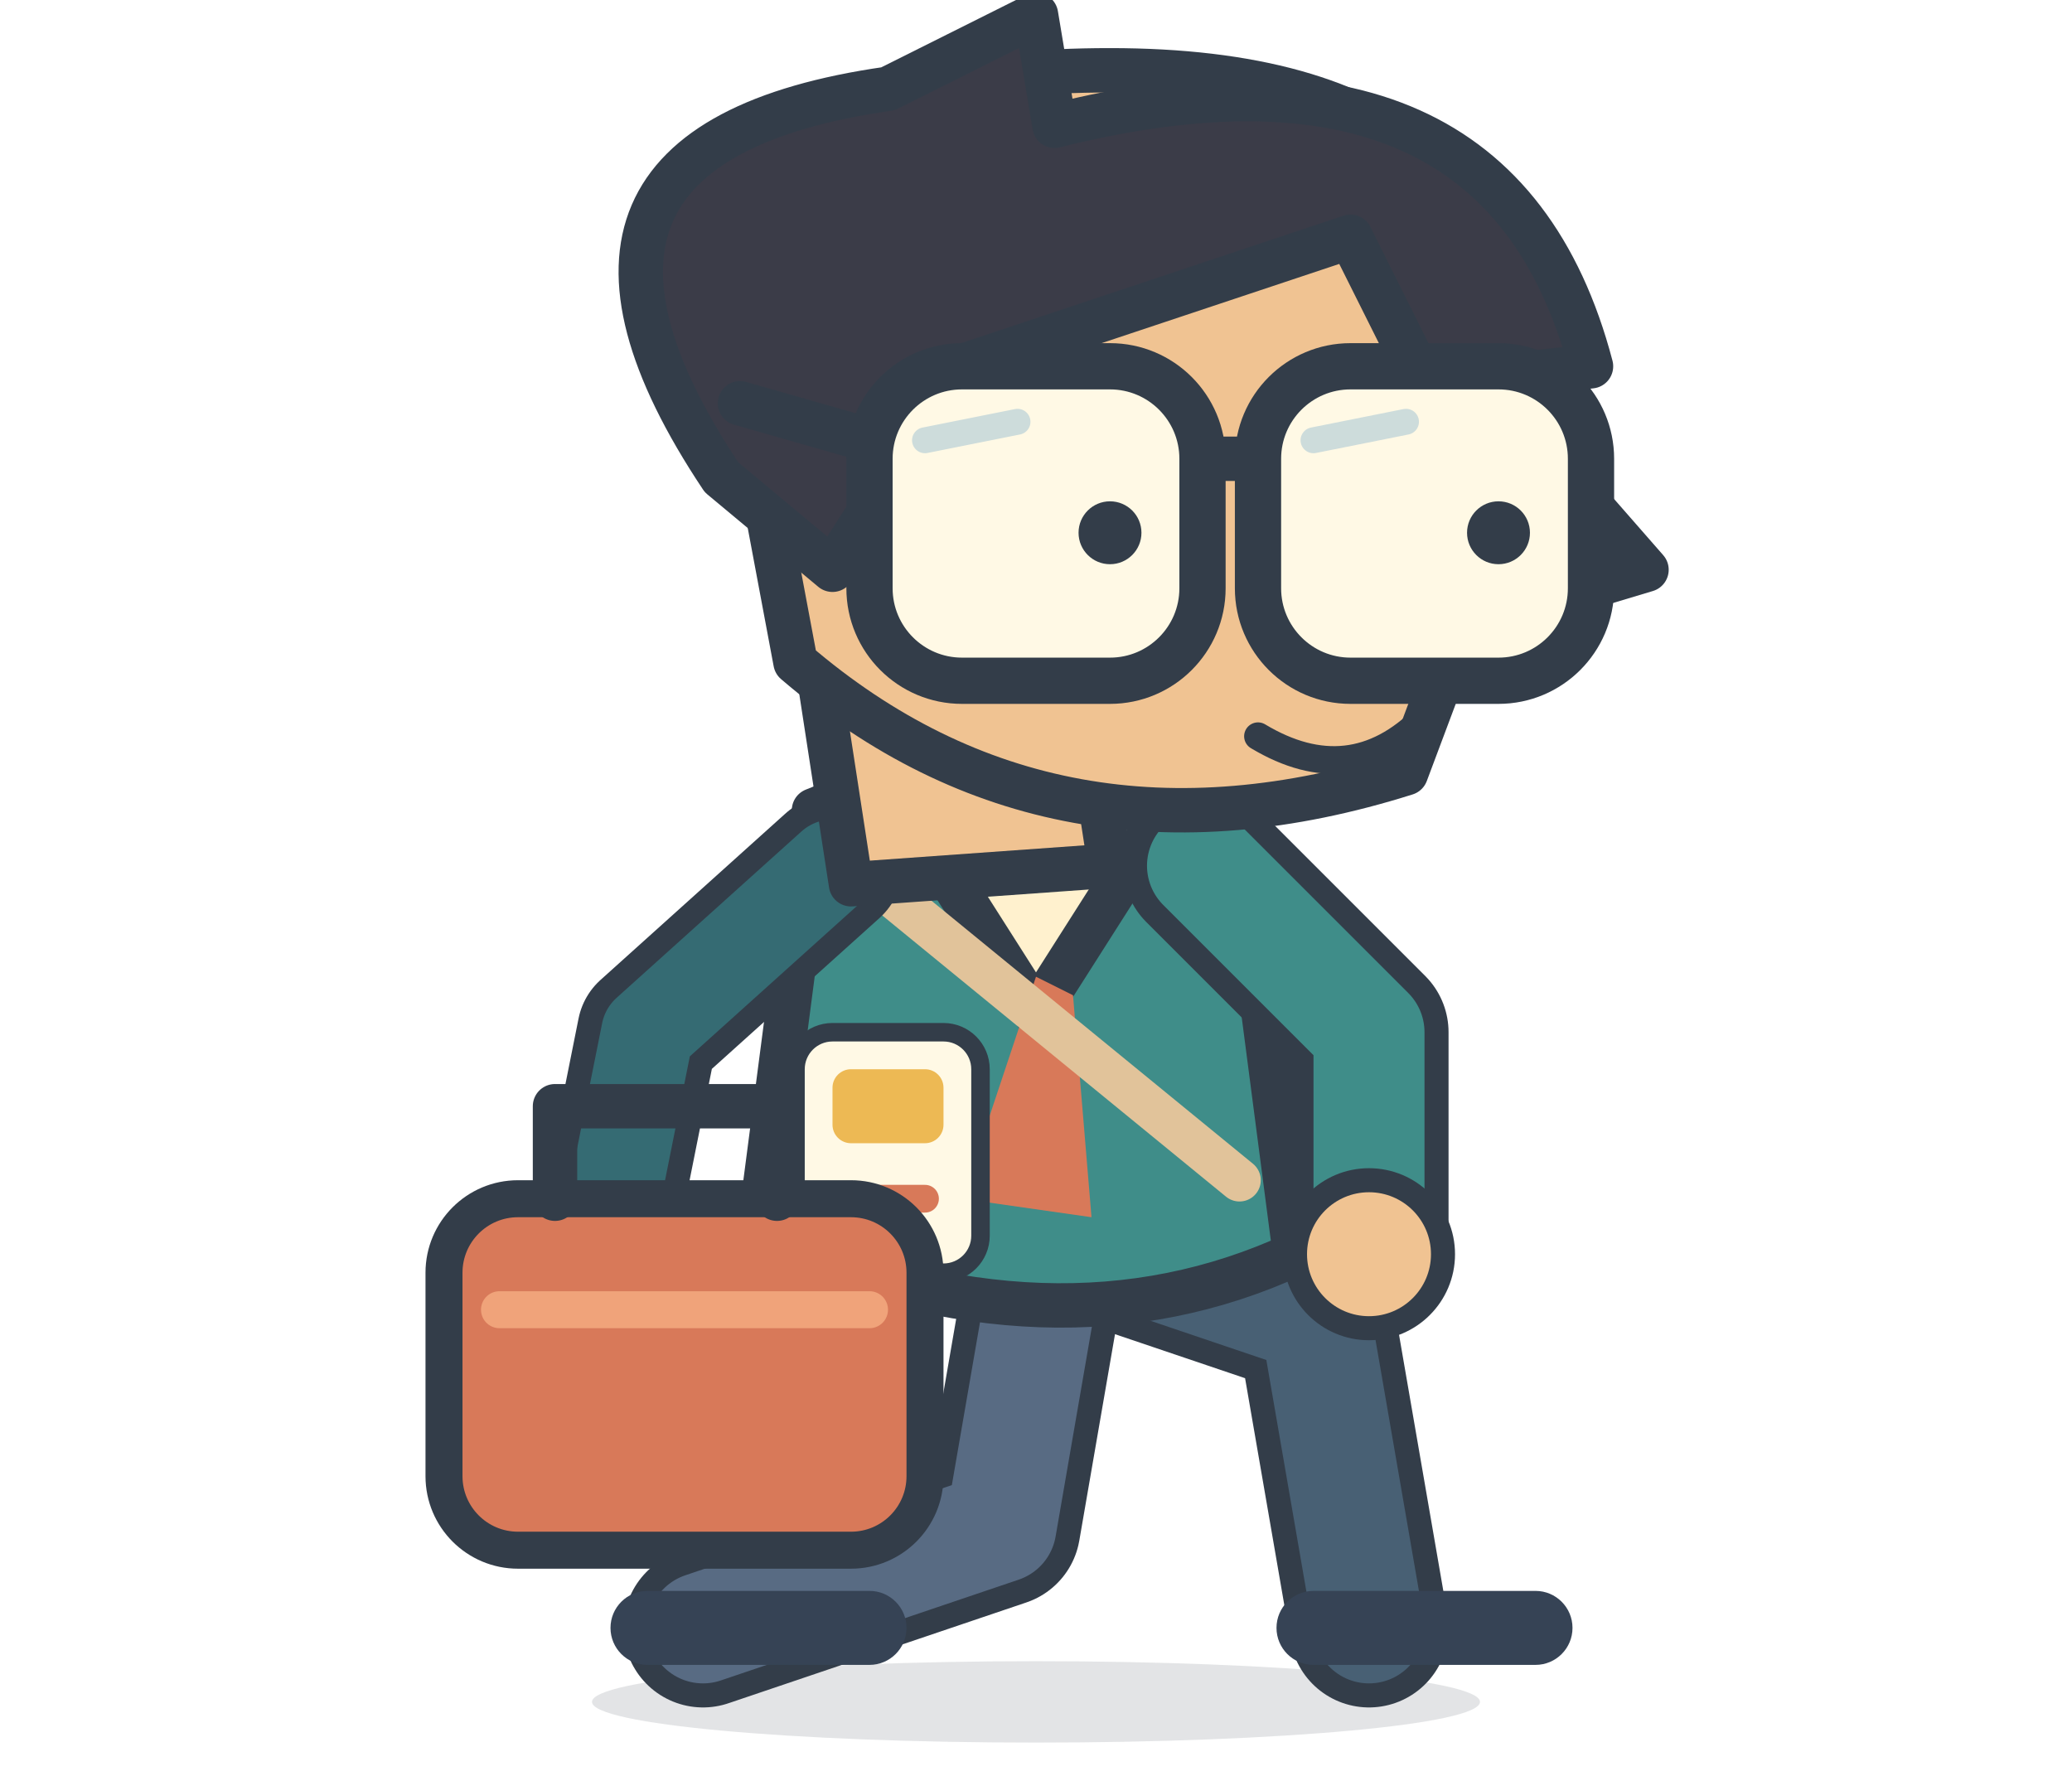
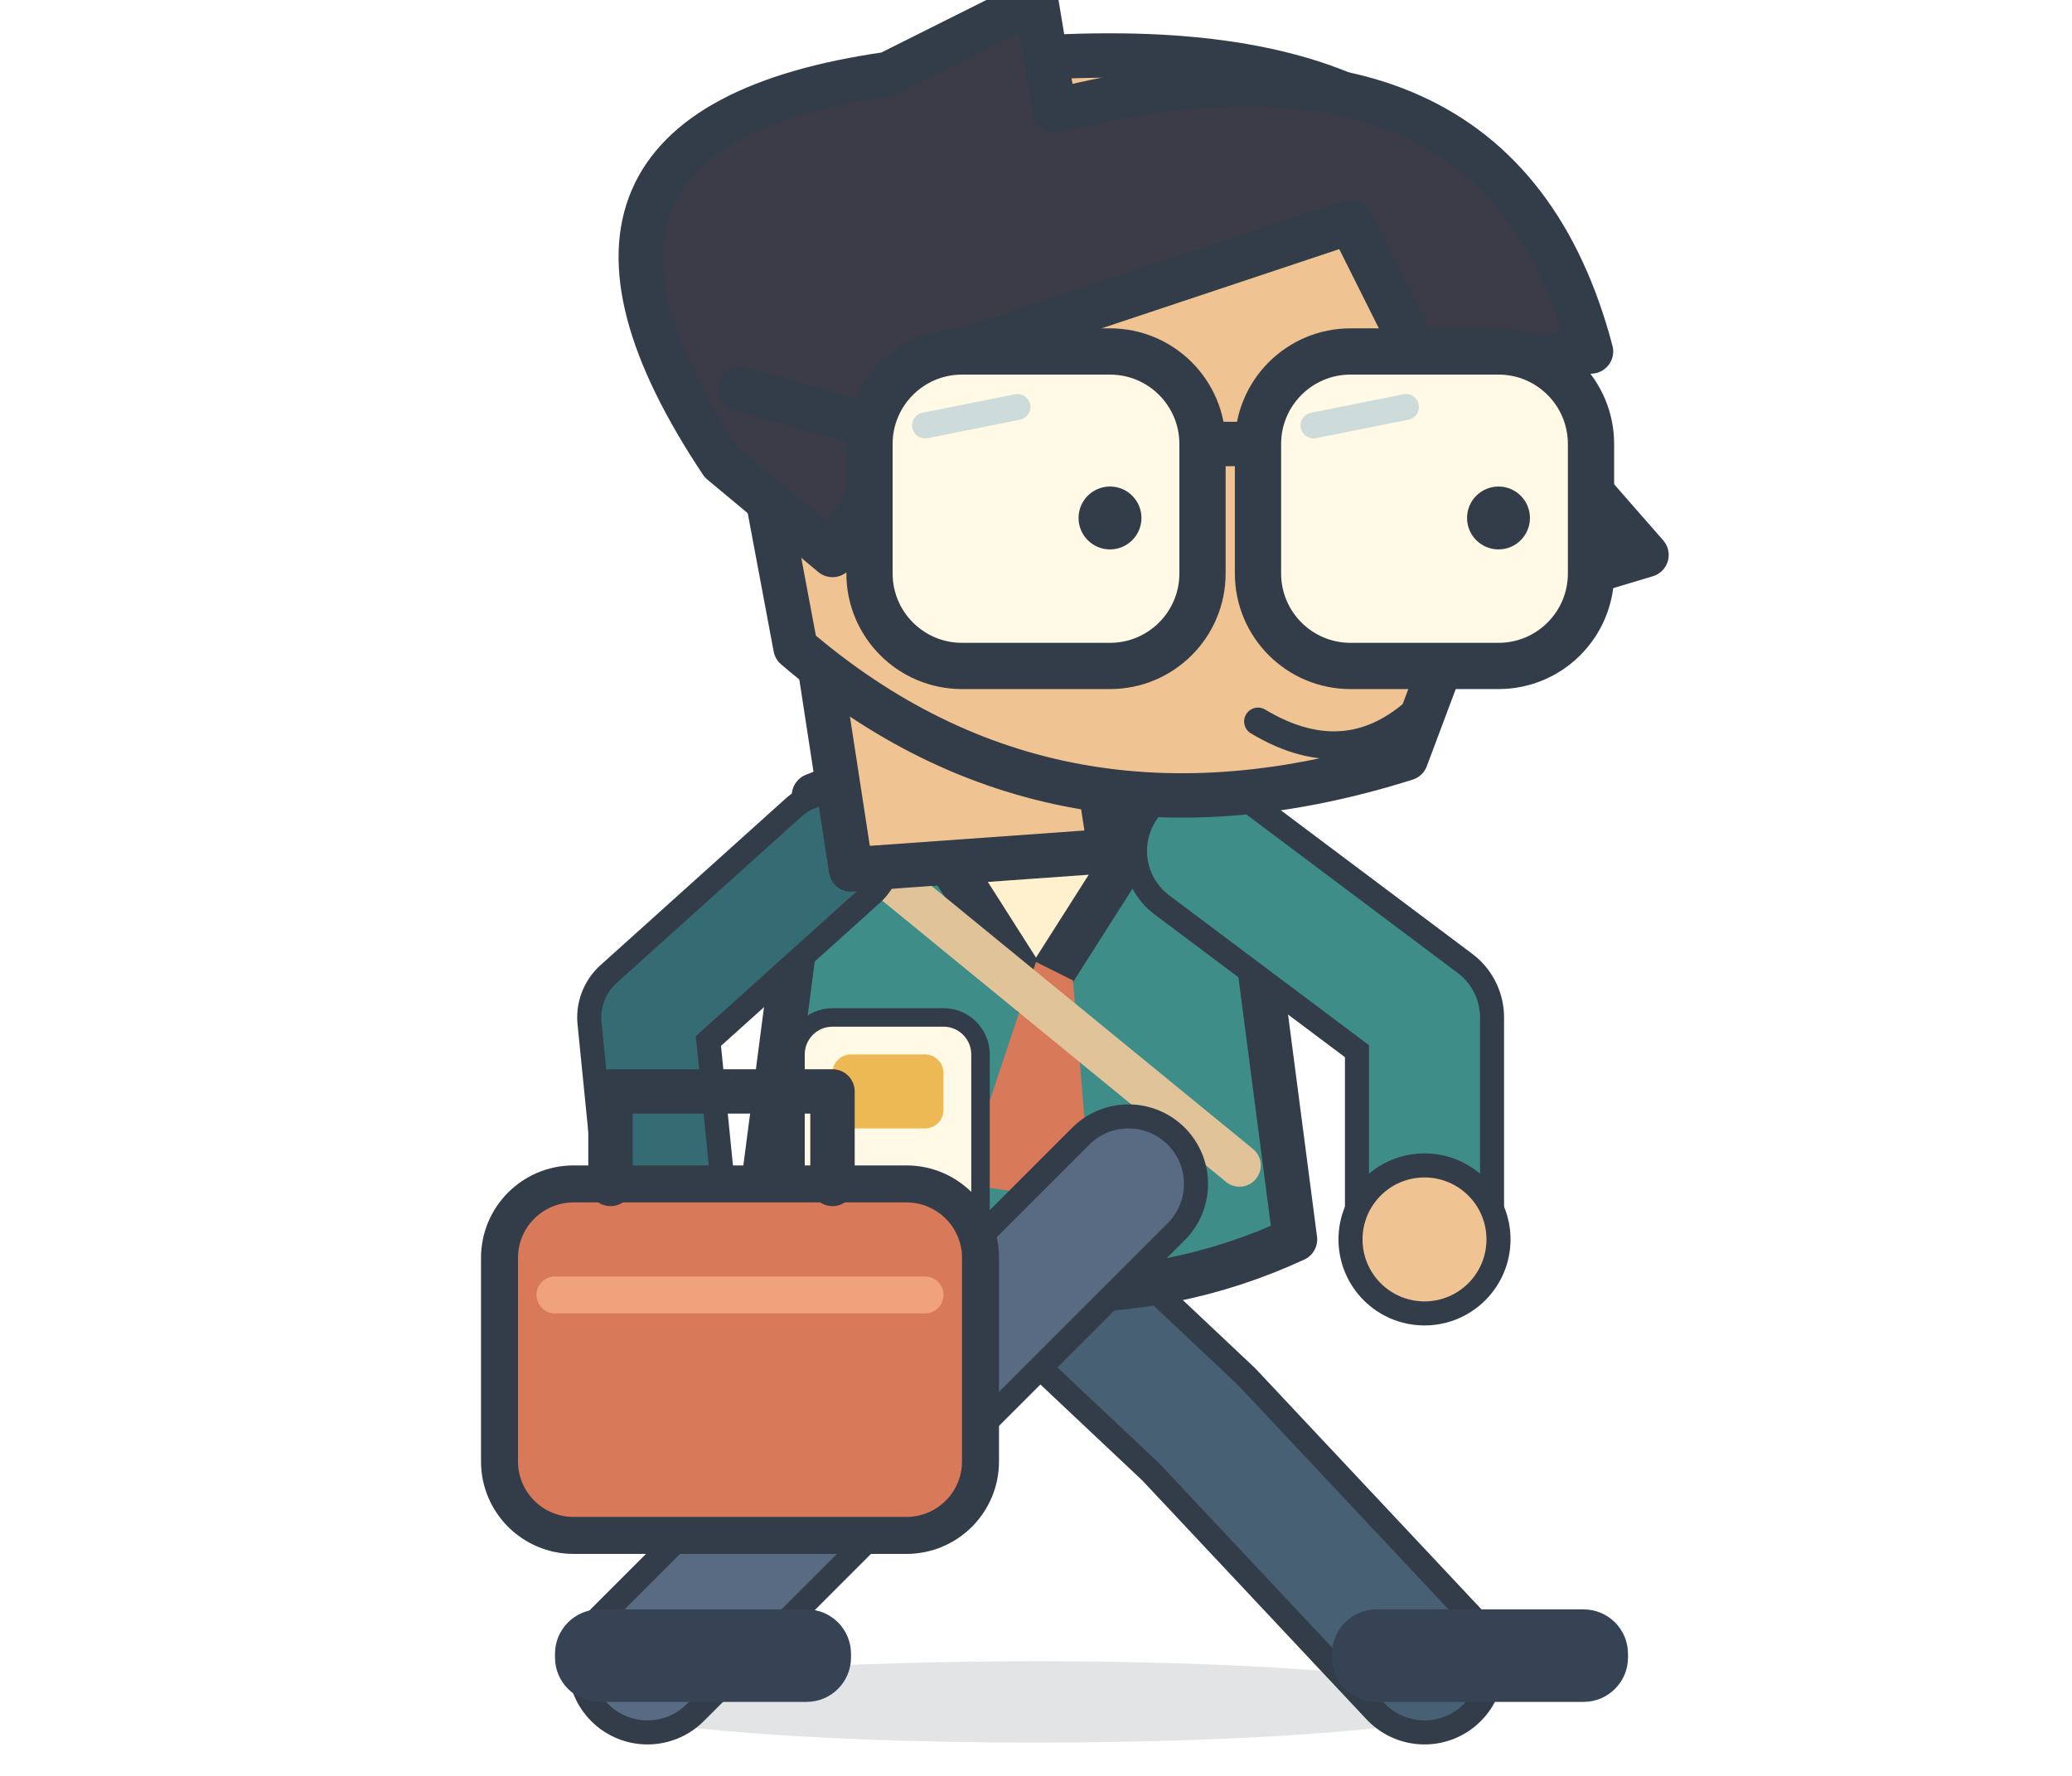
<svg xmlns="http://www.w3.org/2000/svg" width="112" height="96" viewBox="0 0 112 96">
  <ellipse cx="56" cy="92" rx="24" ry="2.2" fill="#333d49" opacity=".14" />
-   <path d="M55 65.8L71.103 71.249L74 88" fill="none" stroke="#333d49" stroke-width="8.6" stroke-linejoin="round" stroke-linecap="round" />
-   <path d="M55 65.8L71.103 71.249L74 88" fill="none" stroke="#486074" stroke-width="6" stroke-linejoin="round" stroke-linecap="round" />
-   <rect x="69" y="86" width="16" height="4" rx="2" fill="#364355" />
-   <path d="M57 65.8L54.103 82.551L38 88" fill="none" stroke="#333d49" stroke-width="8.6" stroke-linejoin="round" stroke-linecap="round" />
-   <path d="M57 65.8L54.103 82.551L38 88" fill="none" stroke="#586b83" stroke-width="6" stroke-linejoin="round" stroke-linecap="round" />
-   <rect x="33" y="86" width="16" height="4" rx="2" fill="#364355" />
-   <g transform="translate(0 0.8)">
-     <path d="M44 43q12-5 23 1l3 23q-13 6-29-1Z" fill="#3f8d89" stroke="#333d49" stroke-width="2.4" stroke-linejoin="round" stroke-linecap="round" />
-     <path d="m49 43 7 11 7-11" fill="#fff1ce" stroke="#333d49" stroke-width="2.4" stroke-linejoin="round" stroke-linecap="round" />
-     <path d="m56 52-4 12 7 1-1-12" fill="#d87959" />
-     <path d="m45 45 22 18" fill="none" stroke="#e1c39a" stroke-width="2.3" stroke-linejoin="round" stroke-linecap="round" />
-     <rect x="43" y="55" width="10" height="13" rx="2" fill="#fff9e5" stroke="#333d49" stroke-width="1" />
-     <rect x="45" y="57" width="6" height="4" rx="1" fill="#edb954" />
-     <path d="M46 64h4" fill="none" stroke="#d87959" stroke-width="1.5" stroke-linejoin="round" stroke-linecap="round" />
-     <path d="M65 46L74 55L74 67" fill="none" stroke="#333d49" stroke-width="8.6" stroke-linejoin="round" stroke-linecap="round" />
-     <path d="M65 46L74 55L74 67" fill="none" stroke="#3f8d89" stroke-width="6" stroke-linejoin="round" stroke-linecap="round" />
-     <circle cx="74" cy="67" r="4" fill="#f0c392" stroke="#333d49" stroke-width="1.3" />
-     <path d="M45 46L35 55L33 65" fill="none" stroke="#333d49" stroke-width="7.6" stroke-linejoin="round" stroke-linecap="round" />
-     <path d="M45 46L35 55L33 65" fill="none" stroke="#356b73" stroke-width="5" stroke-linejoin="round" stroke-linecap="round" />
-     <rect x="24" y="64" width="26" height="19" rx="4" fill="#d87959" stroke="#333d49" stroke-width="2" />
-     <path d="M30 64v-5h12v5" fill="none" stroke="#333d49" stroke-width="2.4" stroke-linejoin="round" stroke-linecap="round" />
-     <path d="M27 70h20" fill="none" stroke="#f0a37a" stroke-width="2" stroke-linejoin="round" stroke-linecap="round" />
-     <path d="M44 34 58 33l2 13-14 1Z" fill="#f0c392" stroke="#333d49" stroke-width="2.4" stroke-linejoin="round" stroke-linecap="round" />
-     <path d="M40 19Q37 3 60 3q23 0 22 19l7 8-10 3-3 8q-19 6-33-6Z" fill="#f0c392" stroke="#333d49" stroke-width="2.4" stroke-linejoin="round" stroke-linecap="round" />
-     <path d="M39 25Q27 7 48 4l8-4 1 6q24-6 29 13l-9 1-4-8-21 7-7 11Z" fill="#3b3c48" stroke="#333d49" stroke-width="2.4" stroke-linejoin="round" stroke-linecap="round" />
-     <rect x="47" y="19" width="18" height="17" rx="5" fill="#fff9e5" stroke="#333d49" stroke-width="2.5" />
-     <rect x="68" y="19" width="18" height="17" rx="5" fill="#fff9e5" stroke="#333d49" stroke-width="2.5" />
-     <path d="M65 24h3m-21-1-7-2" fill="none" stroke="#333d49" stroke-width="2.4" stroke-linejoin="round" stroke-linecap="round" />
-     <circle cx="60" cy="28" r="1.7" fill="#333d49" />
-     <circle cx="81" cy="28" r="1.7" fill="#333d49" />
-     <path d="M68 39q5 3 9-1" fill="none" stroke="#333d49" stroke-width="1.5" stroke-linejoin="round" stroke-linecap="round" />
-     <path d="M50 23l5-1m16 1 5-1" fill="none" stroke="#cddcdb" stroke-width="1.4" stroke-linejoin="round" stroke-linecap="round" />
-   </g>
+   <path d="M51 64L64.8 77L77 90" fill="none" stroke="#333d49" stroke-width="8.6" stroke-linejoin="round" stroke-linecap="round" />
+   <path d="M51 64L64.8 77L77 90" fill="none" stroke="#486074" stroke-width="6" stroke-linejoin="round" stroke-linecap="round" />
+   <rect x="72" y="87" width="16" height="5" rx="2.4" fill="#364355" />
+   <path d="M44 43q12-5 23 1l3 23q-13 6-29-1Z" fill="#3f8d89" stroke="#333d49" stroke-width="2.4" stroke-linejoin="round" stroke-linecap="round" />
+   <path d="m49 43 7 11 7-11" fill="#fff1ce" stroke="#333d49" stroke-width="2.4" stroke-linejoin="round" stroke-linecap="round" />
+   <path d="m56 52-4 12 7 1-1-12" fill="#d87959" />
+   <path d="m45 45 22 18" fill="none" stroke="#e1c39a" stroke-width="2.3" stroke-linejoin="round" stroke-linecap="round" />
+   <rect x="43" y="55" width="10" height="13" rx="2" fill="#fff9e5" stroke="#333d49" stroke-width="1" />
+   <rect x="45" y="57" width="6" height="4" rx="1" fill="#edb954" />
+   <path d="M46 64h4" fill="none" stroke="#d87959" stroke-width="1.5" stroke-linejoin="round" stroke-linecap="round" />
+   <path d="M61 64L48 77L35 90" fill="none" stroke="#333d49" stroke-width="8.6" stroke-linejoin="round" stroke-linecap="round" />
+   <path d="M61 64L48 77L35 90" fill="none" stroke="#586b83" stroke-width="6" stroke-linejoin="round" stroke-linecap="round" />
+   <rect x="30" y="87" width="16" height="5" rx="2.4" fill="#364355" />
+   <path d="M65 46L77 55L77 67" fill="none" stroke="#333d49" stroke-width="8.6" stroke-linejoin="round" stroke-linecap="round" />
+   <path d="M65 46L77 55L77 67" fill="none" stroke="#3f8d89" stroke-width="6" stroke-linejoin="round" stroke-linecap="round" />
+   <circle cx="77" cy="67" r="4" fill="#f0c392" stroke="#333d49" stroke-width="1.3" />
+   <path d="M45 46L35 55L36 65" fill="none" stroke="#333d49" stroke-width="7.6" stroke-linejoin="round" stroke-linecap="round" />
+   <path d="M45 46L35 55L36 65" fill="none" stroke="#356b73" stroke-width="5" stroke-linejoin="round" stroke-linecap="round" />
+   <rect x="27" y="64" width="26" height="19" rx="4" fill="#d87959" stroke="#333d49" stroke-width="2" />
+   <path d="M33 64v-5h12v5" fill="none" stroke="#333d49" stroke-width="2.4" stroke-linejoin="round" stroke-linecap="round" />
+   <path d="M30 70h20" fill="none" stroke="#f0a37a" stroke-width="2" stroke-linejoin="round" stroke-linecap="round" />
+   <path d="M44 34 58 33l2 13-14 1Z" fill="#f0c392" stroke="#333d49" stroke-width="2.4" stroke-linejoin="round" stroke-linecap="round" />
+   <path d="M40 19Q37 3 60 3q23 0 22 19l7 8-10 3-3 8q-19 6-33-6Z" fill="#f0c392" stroke="#333d49" stroke-width="2.4" stroke-linejoin="round" stroke-linecap="round" />
+   <path d="M39 25Q27 7 48 4l8-4 1 6q24-6 29 13l-9 1-4-8-21 7-7 11Z" fill="#3b3c48" stroke="#333d49" stroke-width="2.4" stroke-linejoin="round" stroke-linecap="round" />
+   <rect x="47" y="19" width="18" height="17" rx="5" fill="#fff9e5" stroke="#333d49" stroke-width="2.5" />
+   <rect x="68" y="19" width="18" height="17" rx="5" fill="#fff9e5" stroke="#333d49" stroke-width="2.5" />
+   <path d="M65 24h3m-21-1-7-2" fill="none" stroke="#333d49" stroke-width="2.4" stroke-linejoin="round" stroke-linecap="round" />
+   <circle cx="60" cy="28" r="1.7" fill="#333d49" />
+   <circle cx="81" cy="28" r="1.7" fill="#333d49" />
+   <path d="M68 39q5 3 9-1" fill="none" stroke="#333d49" stroke-width="1.5" stroke-linejoin="round" stroke-linecap="round" />
+   <path d="M50 23l5-1m16 1 5-1" fill="none" stroke="#cddcdb" stroke-width="1.4" stroke-linejoin="round" stroke-linecap="round" />
</svg>
